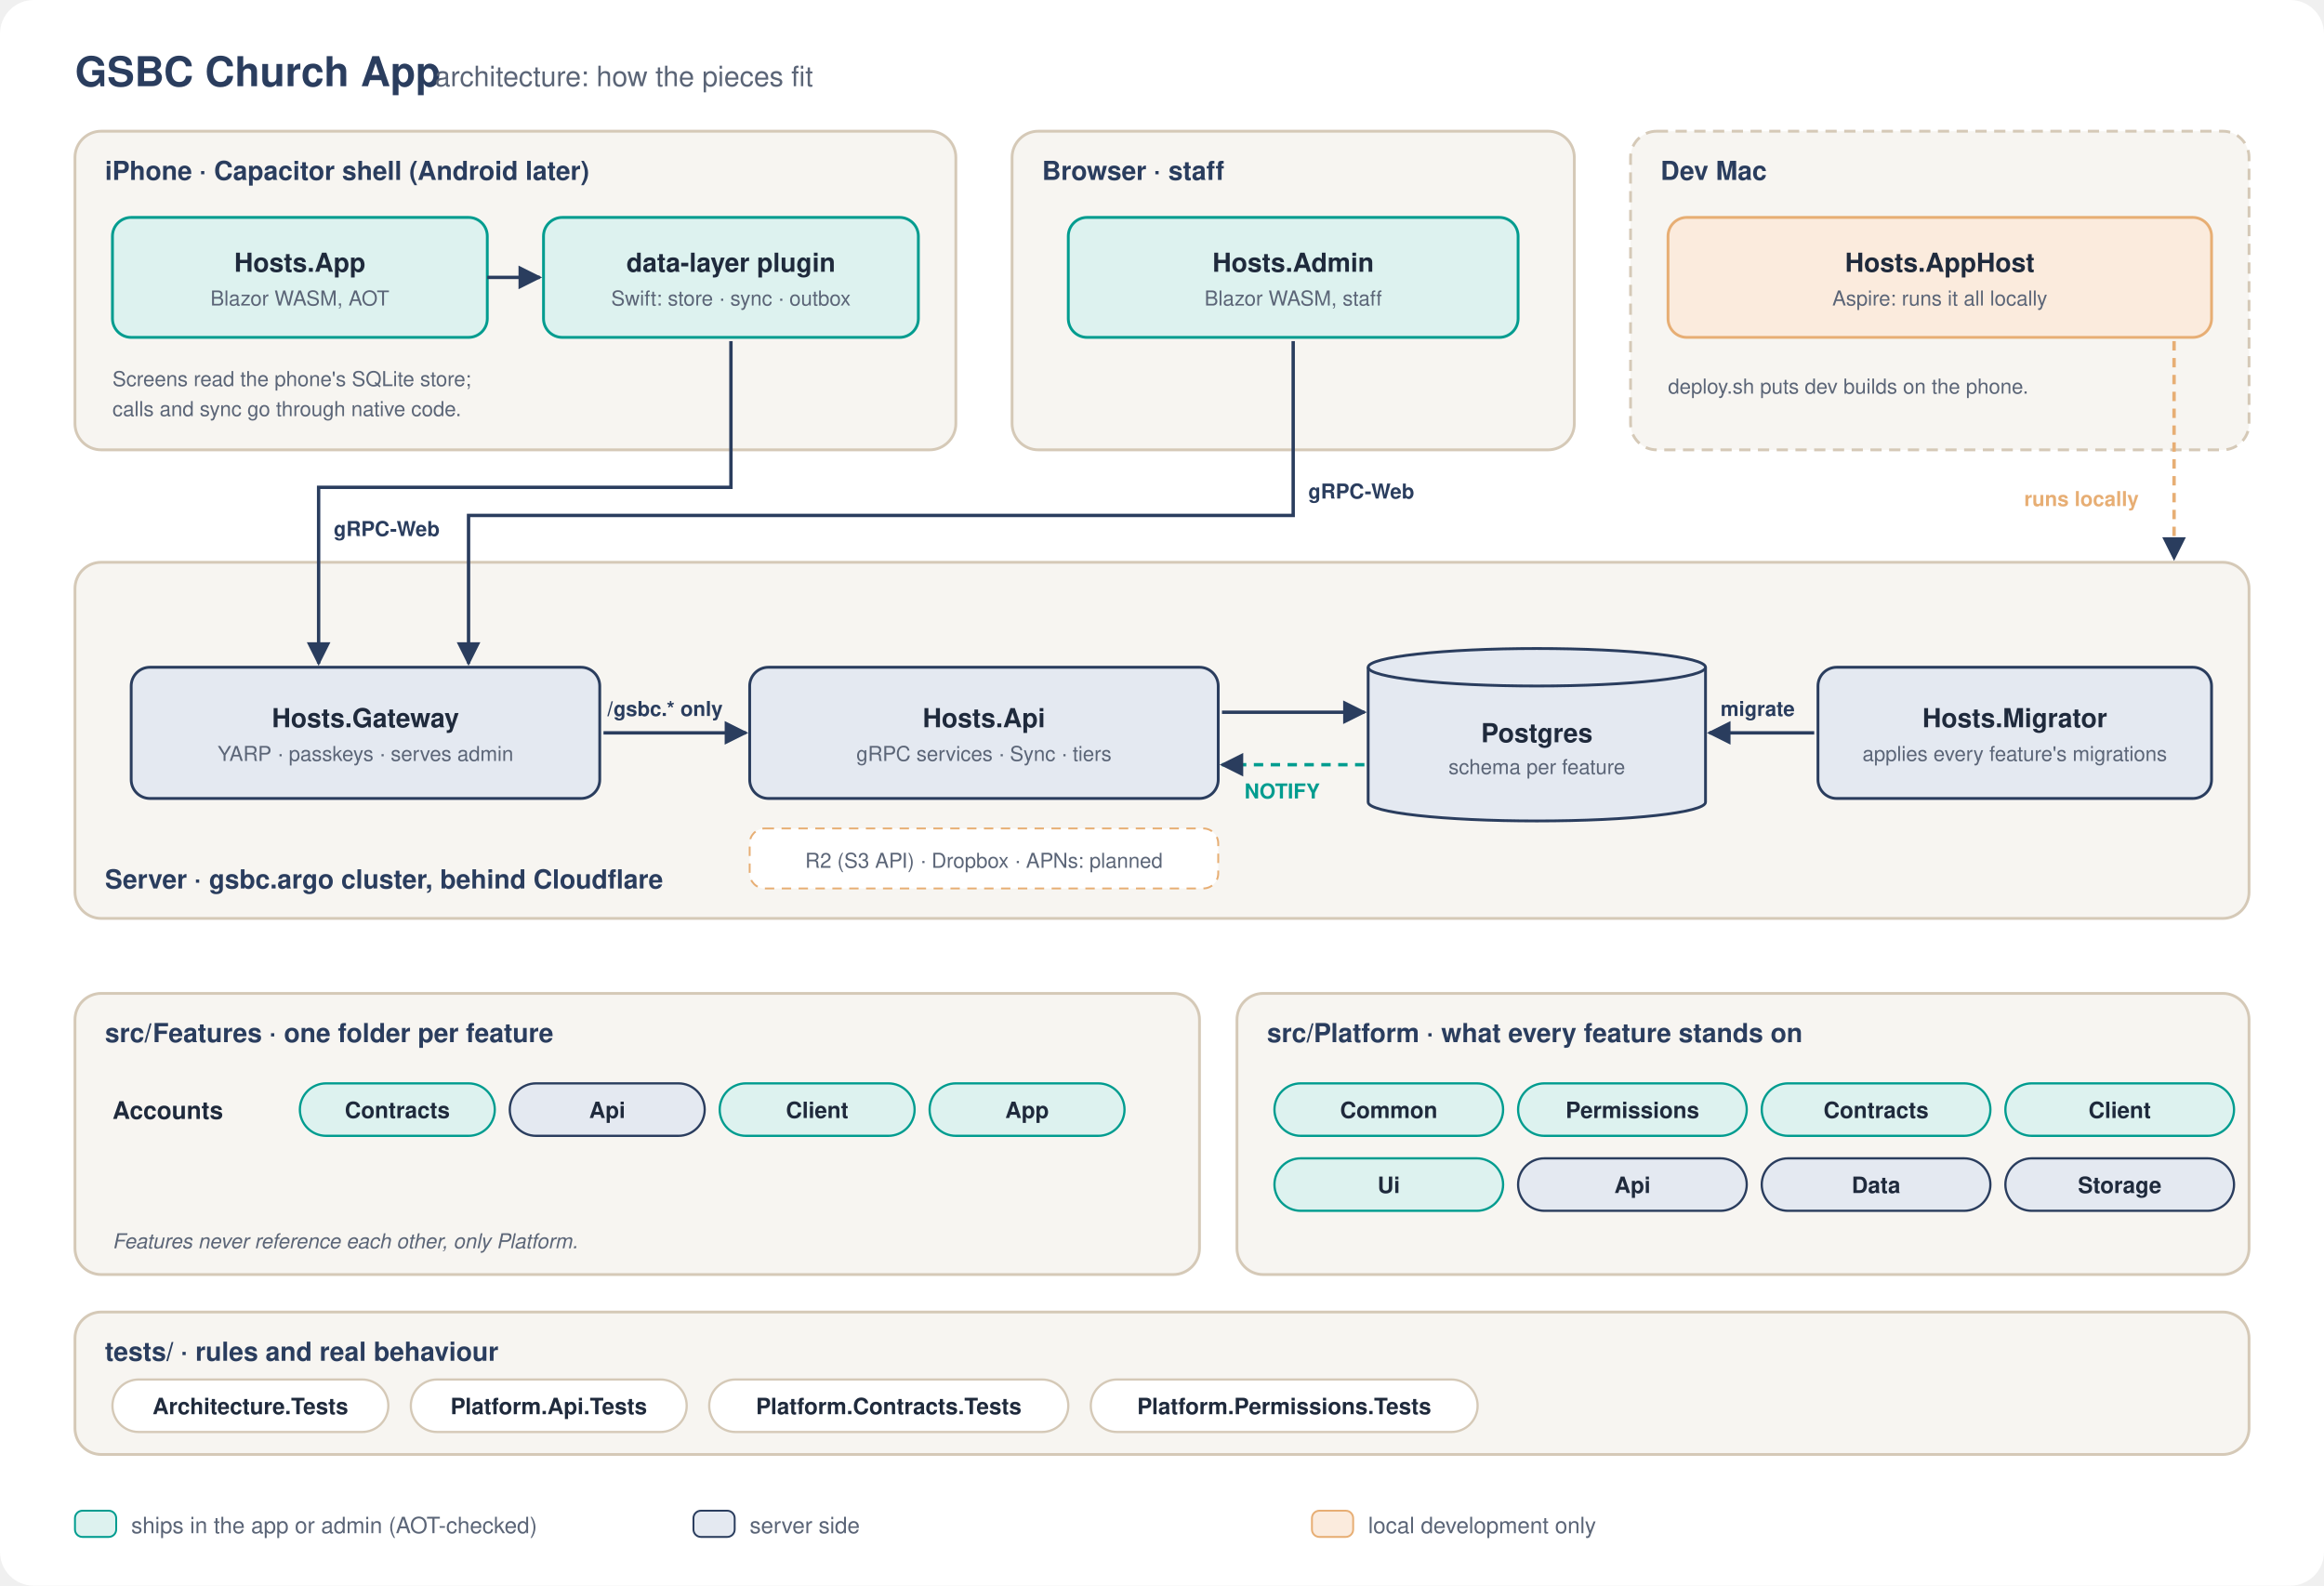
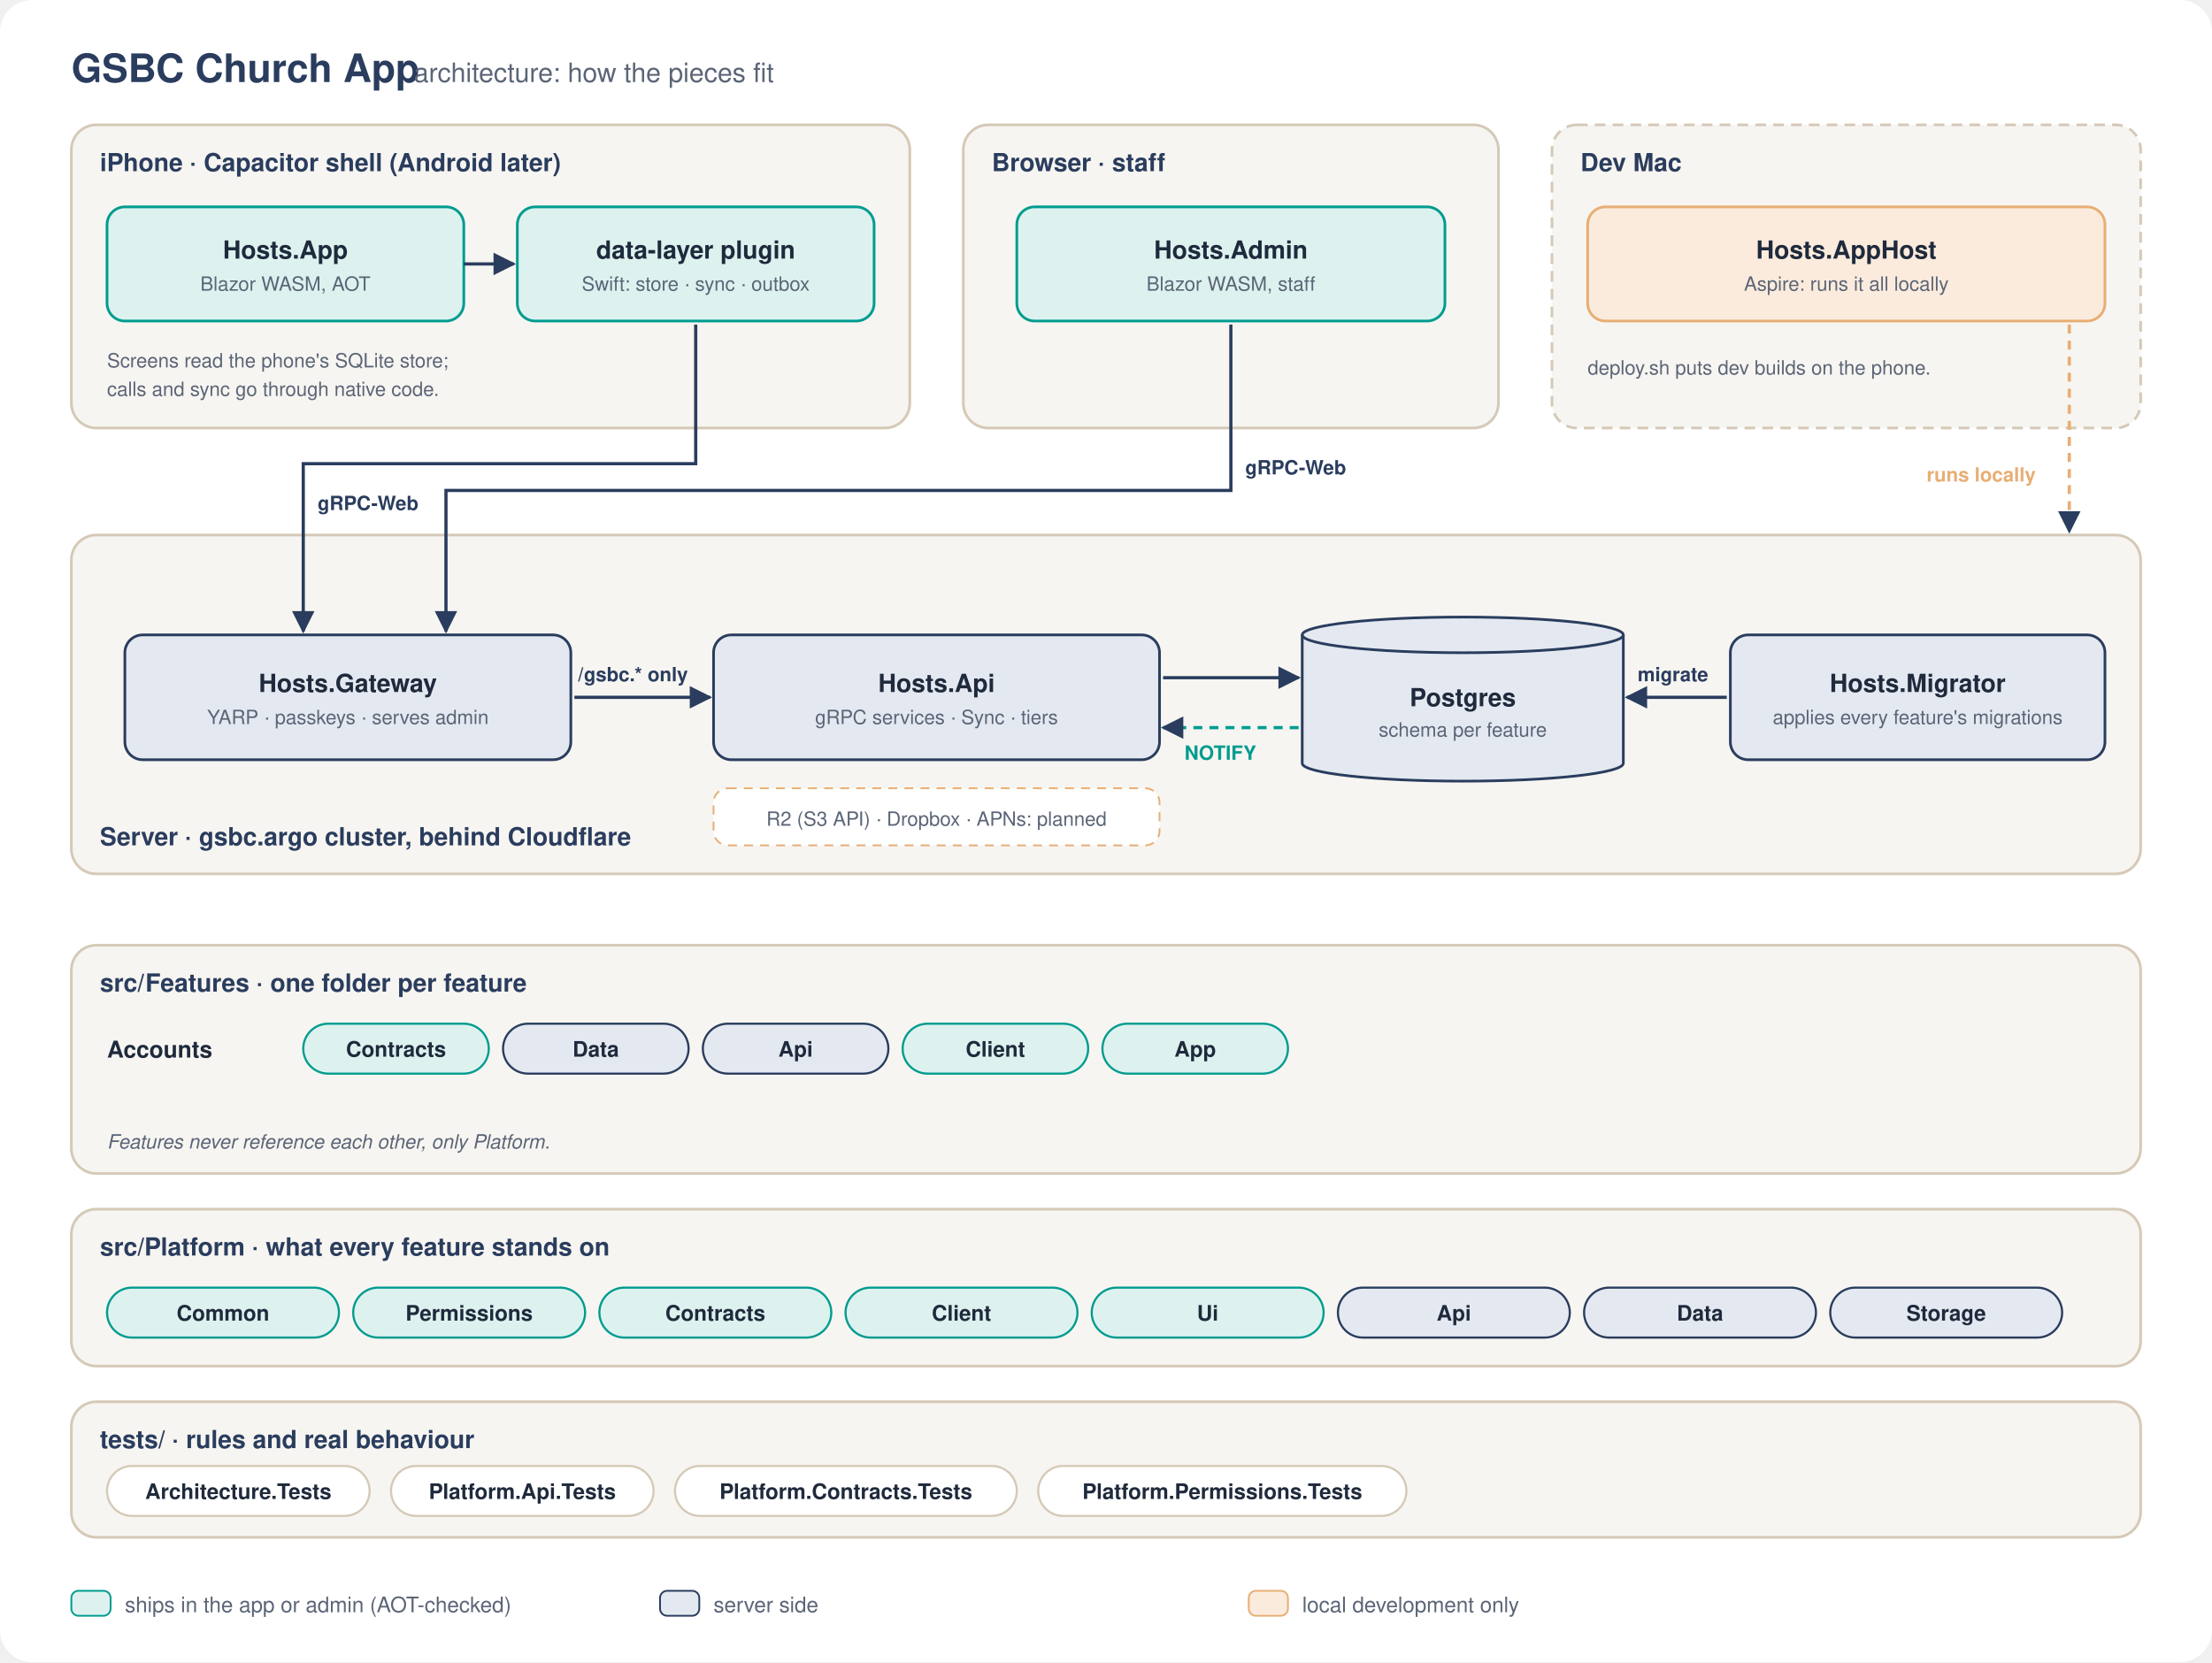
- <svg xmlns="http://www.w3.org/2000/svg" viewBox="0 0 1240 846" width="1240" height="846" font-family="Montserrat, -apple-system, 'Segoe UI', Helvetica, Arial, sans-serif" role="img" aria-label="GSBC Church App architecture">
+ <svg xmlns="http://www.w3.org/2000/svg" viewBox="0 0 1240 932" width="1240" height="932" font-family="Montserrat, -apple-system, 'Segoe UI', Helvetica, Arial, sans-serif" role="img" aria-label="GSBC Church App architecture">
  <defs>
    <marker id="arrow" viewBox="0 0 10 10" refX="9" refY="5" markerWidth="7" markerHeight="7" orient="auto-start-reverse">
      <path d="M0,0 L10,5 L0,10 z" fill="#2A3D5E" />
    </marker>
  </defs>
-   <rect width="1240" height="846" rx="18" fill="#FFFFFF" />
+   <rect width="1240" height="932" rx="18" fill="#FFFFFF" />
  <text x="40" y="46" font-size="22" font-weight="700" fill="#2A3D5E" text-anchor="start">GSBC Church App</text>
  <text x="232" y="46" font-size="15" font-weight="400" fill="#5B6577" text-anchor="start">architecture: how the pieces fit</text>
  <rect x="40" y="70" width="470" height="170" rx="14" fill="#F7F5F1" stroke="#D5C9B7" stroke-width="1.5" />
  <text x="56" y="96" font-size="14" font-weight="700" fill="#2A3D5E" text-anchor="start">iPhone · Capacitor shell (Android later)</text>
  <g data-project="GSBC.ChurchApp.Hosts.App">
    <rect x="60" y="116" width="200" height="64" rx="10" fill="#DDF2EF" stroke="#009C8F" stroke-width="1.5" />
    <text x="160.0" y="145.0" font-size="14" font-weight="700" fill="#1F2A3C" text-anchor="middle">Hosts.App</text>
    <text x="160.0" y="163.0" font-size="11" font-weight="400" fill="#5B6577" text-anchor="middle">Blazor WASM, AOT</text>
  </g>
  <g>
    <rect x="290" y="116" width="200" height="64" rx="10" fill="#DDF2EF" stroke="#009C8F" stroke-width="1.5" />
    <text x="390.0" y="145.0" font-size="14" font-weight="700" fill="#1F2A3C" text-anchor="middle">data-layer plugin</text>
    <text x="390.0" y="163.0" font-size="11" font-weight="400" fill="#5B6577" text-anchor="middle">Swift: store · sync · outbox</text>
  </g>
  <path d="M260,148 L288,148" fill="none" stroke="#2A3D5E" stroke-width="1.8" marker-end="url(#arrow)" />
  <text x="60" y="206" font-size="11" font-weight="400" fill="#5B6577" text-anchor="start">Screens read the phone's SQLite store;</text>
  <text x="60" y="222" font-size="11" font-weight="400" fill="#5B6577" text-anchor="start">calls and sync go through native code.</text>
  <rect x="540" y="70" width="300" height="170" rx="14" fill="#F7F5F1" stroke="#D5C9B7" stroke-width="1.5" />
  <text x="556" y="96" font-size="14" font-weight="700" fill="#2A3D5E" text-anchor="start">Browser · staff</text>
  <g data-project="GSBC.ChurchApp.Hosts.Admin">
    <rect x="570" y="116" width="240" height="64" rx="10" fill="#DDF2EF" stroke="#009C8F" stroke-width="1.5" />
    <text x="690.0" y="145.0" font-size="14" font-weight="700" fill="#1F2A3C" text-anchor="middle">Hosts.Admin</text>
    <text x="690.0" y="163.0" font-size="11" font-weight="400" fill="#5B6577" text-anchor="middle">Blazor WASM, staff</text>
  </g>
  <rect x="870" y="70" width="330" height="170" rx="14" fill="#F7F5F1" stroke="#D5C9B7" stroke-width="1.5" stroke-dasharray="6 4" />
  <text x="886" y="96" font-size="14" font-weight="700" fill="#2A3D5E" text-anchor="start">Dev Mac</text>
  <g data-project="GSBC.ChurchApp.Hosts.AppHost">
    <rect x="890" y="116" width="290" height="64" rx="10" fill="#FBEBDD" stroke="#E7AE74" stroke-width="1.5" />
    <text x="1035.0" y="145.0" font-size="14" font-weight="700" fill="#1F2A3C" text-anchor="middle">Hosts.AppHost</text>
    <text x="1035.0" y="163.0" font-size="11" font-weight="400" fill="#5B6577" text-anchor="middle">Aspire: runs it all locally</text>
  </g>
  <text x="890" y="210" font-size="11" font-weight="400" fill="#5B6577" text-anchor="start">deploy.sh puts dev builds on the phone.</text>
  <rect x="40" y="300" width="1160" height="190" rx="14" fill="#F7F5F1" stroke="#D5C9B7" stroke-width="1.5" />
  <text x="56" y="474" font-size="14" font-weight="700" fill="#2A3D5E" text-anchor="start">Server · gsbc.argo cluster, behind Cloudflare</text>
  <g data-project="GSBC.ChurchApp.Hosts.Gateway">
    <rect x="70" y="356" width="250" height="70" rx="10" fill="#E4E9F1" stroke="#2A3D5E" stroke-width="1.5" />
    <text x="195.0" y="388.0" font-size="14" font-weight="700" fill="#1F2A3C" text-anchor="middle">Hosts.Gateway</text>
    <text x="195.0" y="406.0" font-size="11" font-weight="400" fill="#5B6577" text-anchor="middle">YARP · passkeys · serves admin</text>
  </g>
  <g data-project="GSBC.ChurchApp.Hosts.Api">
    <rect x="400" y="356" width="250" height="70" rx="10" fill="#E4E9F1" stroke="#2A3D5E" stroke-width="1.5" />
    <text x="525.0" y="388.0" font-size="14" font-weight="700" fill="#1F2A3C" text-anchor="middle">Hosts.Api</text>
    <text x="525.0" y="406.0" font-size="11" font-weight="400" fill="#5B6577" text-anchor="middle">gRPC services · Sync · tiers</text>
  </g>
  <path d="M730,356 a90.0,10 0 0,1 180,0 v72 a90.0,10 0 0,1 -180,0 z" fill="#E4E9F1" stroke="#2A3D5E" stroke-width="1.5" />
  <path d="M730,356 a90.0,10 0 0,0 180,0" fill="none" stroke="#2A3D5E" stroke-width="1.5" />
  <text x="820.0" y="396.0" font-size="14" font-weight="700" fill="#1F2A3C" text-anchor="middle">Postgres</text>
  <text x="820.0" y="413.0" font-size="11" font-weight="400" fill="#5B6577" text-anchor="middle">schema per feature</text>
  <g data-project="GSBC.ChurchApp.Hosts.Migrator">
    <rect x="970" y="356" width="210" height="70" rx="10" fill="#E4E9F1" stroke="#2A3D5E" stroke-width="1.5" />
    <text x="1075.0" y="388.0" font-size="14" font-weight="700" fill="#1F2A3C" text-anchor="middle">Hosts.Migrator</text>
    <text x="1075.0" y="406.0" font-size="11" font-weight="400" fill="#5B6577" text-anchor="middle">applies every feature's migrations</text>
  </g>
  <rect x="400" y="442" width="250" height="32" rx="8" fill="#FFFFFF" stroke="#E7AE74" stroke-dasharray="5 4" />
  <text x="525" y="463" font-size="11" font-weight="400" fill="#5B6577" text-anchor="middle">R2 (S3 API) · Dropbox · APNs: planned</text>
  <path d="M390,182 L390,260 L170,260 L170,354" fill="none" stroke="#2A3D5E" stroke-width="1.8" marker-end="url(#arrow)" />
  <text x="178" y="286" font-size="11" font-weight="600" fill="#2A3D5E" text-anchor="start">gRPC-Web</text>
  <path d="M690,182 L690,275 L250,275 L250,354" fill="none" stroke="#2A3D5E" stroke-width="1.8" marker-end="url(#arrow)" />
  <text x="698" y="266" font-size="11" font-weight="600" fill="#2A3D5E" text-anchor="start">gRPC-Web</text>
  <path d="M322,391 L398,391" fill="none" stroke="#2A3D5E" stroke-width="1.8" marker-end="url(#arrow)" />
  <text x="324" y="382" font-size="11" font-weight="600" fill="#2A3D5E" text-anchor="start">/gsbc.* only</text>
  <path d="M652,380 L728,380" fill="none" stroke="#2A3D5E" stroke-width="1.8" marker-end="url(#arrow)" />
  <path d="M728,408 L652,408" fill="none" stroke="#009C8F" stroke-width="1.8" stroke-dasharray="5 4" marker-end="url(#arrow)" />
  <text x="664" y="426" font-size="11" font-weight="600" fill="#009C8F" text-anchor="start">NOTIFY</text>
  <path d="M968,391 L912,391" fill="none" stroke="#2A3D5E" stroke-width="1.8" marker-end="url(#arrow)" />
  <text x="918" y="382" font-size="11" font-weight="600" fill="#2A3D5E" text-anchor="start">migrate</text>
  <path d="M1160,182 L1160,298" fill="none" stroke="#E7AE74" stroke-width="1.8" stroke-dasharray="5 4" marker-end="url(#arrow)" />
  <text x="1080" y="270" font-size="11" font-weight="600" fill="#E7AE74" text-anchor="start">runs locally</text>
-   <rect x="40" y="530" width="600" height="150" rx="14" fill="#F7F5F1" stroke="#D5C9B7" stroke-width="1.5" />
+   <rect x="40" y="530" width="1160" height="128" rx="14" fill="#F7F5F1" stroke="#D5C9B7" stroke-width="1.5" />
  <text x="56" y="556" font-size="14" font-weight="700" fill="#2A3D5E" text-anchor="start">src/Features · one folder per feature</text>
-   <text x="60" y="597" font-size="13" font-weight="700" fill="#1F2A3C" text-anchor="start">Accounts</text>
+   <text x="60" y="593" font-size="13" font-weight="700" fill="#1F2A3C" text-anchor="start">Accounts</text>
  <g data-project="GSBC.ChurchApp.Features.Accounts.Contracts">
-     <rect x="160" y="578" width="104" height="28" rx="14" fill="#DDF2EF" stroke="#009C8F" stroke-width="1.2" />
-     <text x="212.0" y="596.5" font-size="12" font-weight="600" fill="#1F2A3C" text-anchor="middle">Contracts</text>
+     <rect x="170" y="574" width="104" height="28" rx="14" fill="#DDF2EF" stroke="#009C8F" stroke-width="1.2" />
+     <text x="222.0" y="592.5" font-size="12" font-weight="600" fill="#1F2A3C" text-anchor="middle">Contracts</text>
+   </g>
+   <g data-project="GSBC.ChurchApp.Features.Accounts.Data">
+     <rect x="282" y="574" width="104" height="28" rx="14" fill="#E4E9F1" stroke="#2A3D5E" stroke-width="1.2" />
+     <text x="334.0" y="592.5" font-size="12" font-weight="600" fill="#1F2A3C" text-anchor="middle">Data</text>
  </g>
  <g data-project="GSBC.ChurchApp.Features.Accounts.Api">
-     <rect x="272" y="578" width="104" height="28" rx="14" fill="#E4E9F1" stroke="#2A3D5E" stroke-width="1.2" />
-     <text x="324.0" y="596.5" font-size="12" font-weight="600" fill="#1F2A3C" text-anchor="middle">Api</text>
+     <rect x="394" y="574" width="104" height="28" rx="14" fill="#E4E9F1" stroke="#2A3D5E" stroke-width="1.2" />
+     <text x="446.0" y="592.5" font-size="12" font-weight="600" fill="#1F2A3C" text-anchor="middle">Api</text>
  </g>
  <g data-project="GSBC.ChurchApp.Features.Accounts.Client">
-     <rect x="384" y="578" width="104" height="28" rx="14" fill="#DDF2EF" stroke="#009C8F" stroke-width="1.2" />
-     <text x="436.0" y="596.5" font-size="12" font-weight="600" fill="#1F2A3C" text-anchor="middle">Client</text>
+     <rect x="506" y="574" width="104" height="28" rx="14" fill="#DDF2EF" stroke="#009C8F" stroke-width="1.2" />
+     <text x="558.0" y="592.5" font-size="12" font-weight="600" fill="#1F2A3C" text-anchor="middle">Client</text>
  </g>
  <g data-project="GSBC.ChurchApp.Features.Accounts.App">
-     <rect x="496" y="578" width="104" height="28" rx="14" fill="#DDF2EF" stroke="#009C8F" stroke-width="1.2" />
-     <text x="548.0" y="596.5" font-size="12" font-weight="600" fill="#1F2A3C" text-anchor="middle">App</text>
+     <rect x="618" y="574" width="104" height="28" rx="14" fill="#DDF2EF" stroke="#009C8F" stroke-width="1.2" />
+     <text x="670.0" y="592.5" font-size="12" font-weight="600" fill="#1F2A3C" text-anchor="middle">App</text>
  </g>
-   <text x="60" y="666" font-size="11" font-weight="400" fill="#5B6577" text-anchor="start" font-style="italic">Features never reference each other, only Platform.</text>
-   <rect x="660" y="530" width="540" height="150" rx="14" fill="#F7F5F1" stroke="#D5C9B7" stroke-width="1.5" />
-   <text x="676" y="556" font-size="14" font-weight="700" fill="#2A3D5E" text-anchor="start">src/Platform · what every feature stands on</text>
+   <text x="60" y="644" font-size="11" font-weight="400" fill="#5B6577" text-anchor="start" font-style="italic">Features never reference each other, only Platform.</text>
+   <rect x="40" y="678" width="1160" height="88" rx="14" fill="#F7F5F1" stroke="#D5C9B7" stroke-width="1.5" />
+   <text x="56" y="704" font-size="14" font-weight="700" fill="#2A3D5E" text-anchor="start">src/Platform · what every feature stands on</text>
  <g data-project="GSBC.ChurchApp.Platform.Common">
-     <rect x="680" y="578" width="122" height="28" rx="14" fill="#DDF2EF" stroke="#009C8F" stroke-width="1.2" />
-     <text x="741.0" y="596.5" font-size="12" font-weight="600" fill="#1F2A3C" text-anchor="middle">Common</text>
+     <rect x="60" y="722" width="130" height="28" rx="14" fill="#DDF2EF" stroke="#009C8F" stroke-width="1.2" />
+     <text x="125.0" y="740.5" font-size="12" font-weight="600" fill="#1F2A3C" text-anchor="middle">Common</text>
  </g>
  <g data-project="GSBC.ChurchApp.Platform.Permissions">
-     <rect x="810" y="578" width="122" height="28" rx="14" fill="#DDF2EF" stroke="#009C8F" stroke-width="1.2" />
-     <text x="871.0" y="596.5" font-size="12" font-weight="600" fill="#1F2A3C" text-anchor="middle">Permissions</text>
+     <rect x="198" y="722" width="130" height="28" rx="14" fill="#DDF2EF" stroke="#009C8F" stroke-width="1.2" />
+     <text x="263.0" y="740.5" font-size="12" font-weight="600" fill="#1F2A3C" text-anchor="middle">Permissions</text>
  </g>
  <g data-project="GSBC.ChurchApp.Platform.Contracts">
-     <rect x="940" y="578" width="122" height="28" rx="14" fill="#DDF2EF" stroke="#009C8F" stroke-width="1.2" />
-     <text x="1001.0" y="596.5" font-size="12" font-weight="600" fill="#1F2A3C" text-anchor="middle">Contracts</text>
+     <rect x="336" y="722" width="130" height="28" rx="14" fill="#DDF2EF" stroke="#009C8F" stroke-width="1.2" />
+     <text x="401.0" y="740.5" font-size="12" font-weight="600" fill="#1F2A3C" text-anchor="middle">Contracts</text>
  </g>
  <g data-project="GSBC.ChurchApp.Platform.Client">
-     <rect x="1070" y="578" width="122" height="28" rx="14" fill="#DDF2EF" stroke="#009C8F" stroke-width="1.2" />
-     <text x="1131.0" y="596.5" font-size="12" font-weight="600" fill="#1F2A3C" text-anchor="middle">Client</text>
+     <rect x="474" y="722" width="130" height="28" rx="14" fill="#DDF2EF" stroke="#009C8F" stroke-width="1.2" />
+     <text x="539.0" y="740.5" font-size="12" font-weight="600" fill="#1F2A3C" text-anchor="middle">Client</text>
  </g>
  <g data-project="GSBC.ChurchApp.Platform.Ui">
-     <rect x="680" y="618" width="122" height="28" rx="14" fill="#DDF2EF" stroke="#009C8F" stroke-width="1.2" />
-     <text x="741.0" y="636.5" font-size="12" font-weight="600" fill="#1F2A3C" text-anchor="middle">Ui</text>
+     <rect x="612" y="722" width="130" height="28" rx="14" fill="#DDF2EF" stroke="#009C8F" stroke-width="1.2" />
+     <text x="677.0" y="740.5" font-size="12" font-weight="600" fill="#1F2A3C" text-anchor="middle">Ui</text>
  </g>
  <g data-project="GSBC.ChurchApp.Platform.Api">
-     <rect x="810" y="618" width="122" height="28" rx="14" fill="#E4E9F1" stroke="#2A3D5E" stroke-width="1.2" />
-     <text x="871.0" y="636.5" font-size="12" font-weight="600" fill="#1F2A3C" text-anchor="middle">Api</text>
+     <rect x="750" y="722" width="130" height="28" rx="14" fill="#E4E9F1" stroke="#2A3D5E" stroke-width="1.2" />
+     <text x="815.0" y="740.5" font-size="12" font-weight="600" fill="#1F2A3C" text-anchor="middle">Api</text>
  </g>
  <g data-project="GSBC.ChurchApp.Platform.Data">
-     <rect x="940" y="618" width="122" height="28" rx="14" fill="#E4E9F1" stroke="#2A3D5E" stroke-width="1.2" />
-     <text x="1001.0" y="636.5" font-size="12" font-weight="600" fill="#1F2A3C" text-anchor="middle">Data</text>
+     <rect x="888" y="722" width="130" height="28" rx="14" fill="#E4E9F1" stroke="#2A3D5E" stroke-width="1.2" />
+     <text x="953.0" y="740.5" font-size="12" font-weight="600" fill="#1F2A3C" text-anchor="middle">Data</text>
  </g>
  <g data-project="GSBC.ChurchApp.Platform.Storage">
-     <rect x="1070" y="618" width="122" height="28" rx="14" fill="#E4E9F1" stroke="#2A3D5E" stroke-width="1.2" />
-     <text x="1131.0" y="636.5" font-size="12" font-weight="600" fill="#1F2A3C" text-anchor="middle">Storage</text>
+     <rect x="1026" y="722" width="130" height="28" rx="14" fill="#E4E9F1" stroke="#2A3D5E" stroke-width="1.2" />
+     <text x="1091.0" y="740.5" font-size="12" font-weight="600" fill="#1F2A3C" text-anchor="middle">Storage</text>
  </g>
-   <rect x="40" y="700" width="1160" height="76" rx="14" fill="#F7F5F1" stroke="#D5C9B7" stroke-width="1.5" />
-   <text x="56" y="726" font-size="14" font-weight="700" fill="#2A3D5E" text-anchor="start">tests/ · rules and real behaviour</text>
+   <rect x="40" y="786" width="1160" height="76" rx="14" fill="#F7F5F1" stroke="#D5C9B7" stroke-width="1.5" />
+   <text x="56" y="812" font-size="14" font-weight="700" fill="#2A3D5E" text-anchor="start">tests/ · rules and real behaviour</text>
  <g data-project="GSBC.ChurchApp.Architecture.Tests">
-     <rect x="60" y="736" width="147.2" height="28" rx="14" fill="#FFFFFF" stroke="#D5C9B7" stroke-width="1.2" />
-     <text x="133.6" y="754.5" font-size="12" font-weight="600" fill="#1F2A3C" text-anchor="middle">Architecture.Tests</text>
+     <rect x="60" y="822" width="147.2" height="28" rx="14" fill="#FFFFFF" stroke="#D5C9B7" stroke-width="1.2" />
+     <text x="133.6" y="840.5" font-size="12" font-weight="600" fill="#1F2A3C" text-anchor="middle">Architecture.Tests</text>
  </g>
  <g data-project="GSBC.ChurchApp.Platform.Api.Tests">
-     <rect x="219.2" y="736" width="147.2" height="28" rx="14" fill="#FFFFFF" stroke="#D5C9B7" stroke-width="1.2" />
-     <text x="292.8" y="754.5" font-size="12" font-weight="600" fill="#1F2A3C" text-anchor="middle">Platform.Api.Tests</text>
+     <rect x="219.2" y="822" width="147.2" height="28" rx="14" fill="#FFFFFF" stroke="#D5C9B7" stroke-width="1.2" />
+     <text x="292.8" y="840.5" font-size="12" font-weight="600" fill="#1F2A3C" text-anchor="middle">Platform.Api.Tests</text>
  </g>
  <g data-project="GSBC.ChurchApp.Platform.Contracts.Tests">
-     <rect x="378.4" y="736" width="191.6" height="28" rx="14" fill="#FFFFFF" stroke="#D5C9B7" stroke-width="1.2" />
-     <text x="474.2" y="754.5" font-size="12" font-weight="600" fill="#1F2A3C" text-anchor="middle">Platform.Contracts.Tests</text>
+     <rect x="378.4" y="822" width="191.6" height="28" rx="14" fill="#FFFFFF" stroke="#D5C9B7" stroke-width="1.2" />
+     <text x="474.2" y="840.5" font-size="12" font-weight="600" fill="#1F2A3C" text-anchor="middle">Platform.Contracts.Tests</text>
  </g>
  <g data-project="GSBC.ChurchApp.Platform.Permissions.Tests">
-     <rect x="582.0" y="736" width="206.4" height="28" rx="14" fill="#FFFFFF" stroke="#D5C9B7" stroke-width="1.2" />
-     <text x="685.2" y="754.5" font-size="12" font-weight="600" fill="#1F2A3C" text-anchor="middle">Platform.Permissions.Tests</text>
+     <rect x="582.0" y="822" width="206.4" height="28" rx="14" fill="#FFFFFF" stroke="#D5C9B7" stroke-width="1.2" />
+     <text x="685.2" y="840.5" font-size="12" font-weight="600" fill="#1F2A3C" text-anchor="middle">Platform.Permissions.Tests</text>
  </g>
-   <rect x="40" y="806" width="22" height="14" rx="4" fill="#DDF2EF" stroke="#009C8F" />
-   <text x="70" y="818" font-size="12" font-weight="400" fill="#5B6577" text-anchor="start">ships in the app or admin (AOT-checked)</text>
-   <rect x="370" y="806" width="22" height="14" rx="4" fill="#E4E9F1" stroke="#2A3D5E" />
-   <text x="400" y="818" font-size="12" font-weight="400" fill="#5B6577" text-anchor="start">server side</text>
-   <rect x="700" y="806" width="22" height="14" rx="4" fill="#FBEBDD" stroke="#E7AE74" />
-   <text x="730" y="818" font-size="12" font-weight="400" fill="#5B6577" text-anchor="start">local development only</text>
+   <rect x="40" y="892" width="22" height="14" rx="4" fill="#DDF2EF" stroke="#009C8F" />
+   <text x="70" y="904" font-size="12" font-weight="400" fill="#5B6577" text-anchor="start">ships in the app or admin (AOT-checked)</text>
+   <rect x="370" y="892" width="22" height="14" rx="4" fill="#E4E9F1" stroke="#2A3D5E" />
+   <text x="400" y="904" font-size="12" font-weight="400" fill="#5B6577" text-anchor="start">server side</text>
+   <rect x="700" y="892" width="22" height="14" rx="4" fill="#FBEBDD" stroke="#E7AE74" />
+   <text x="730" y="904" font-size="12" font-weight="400" fill="#5B6577" text-anchor="start">local development only</text>
</svg>
